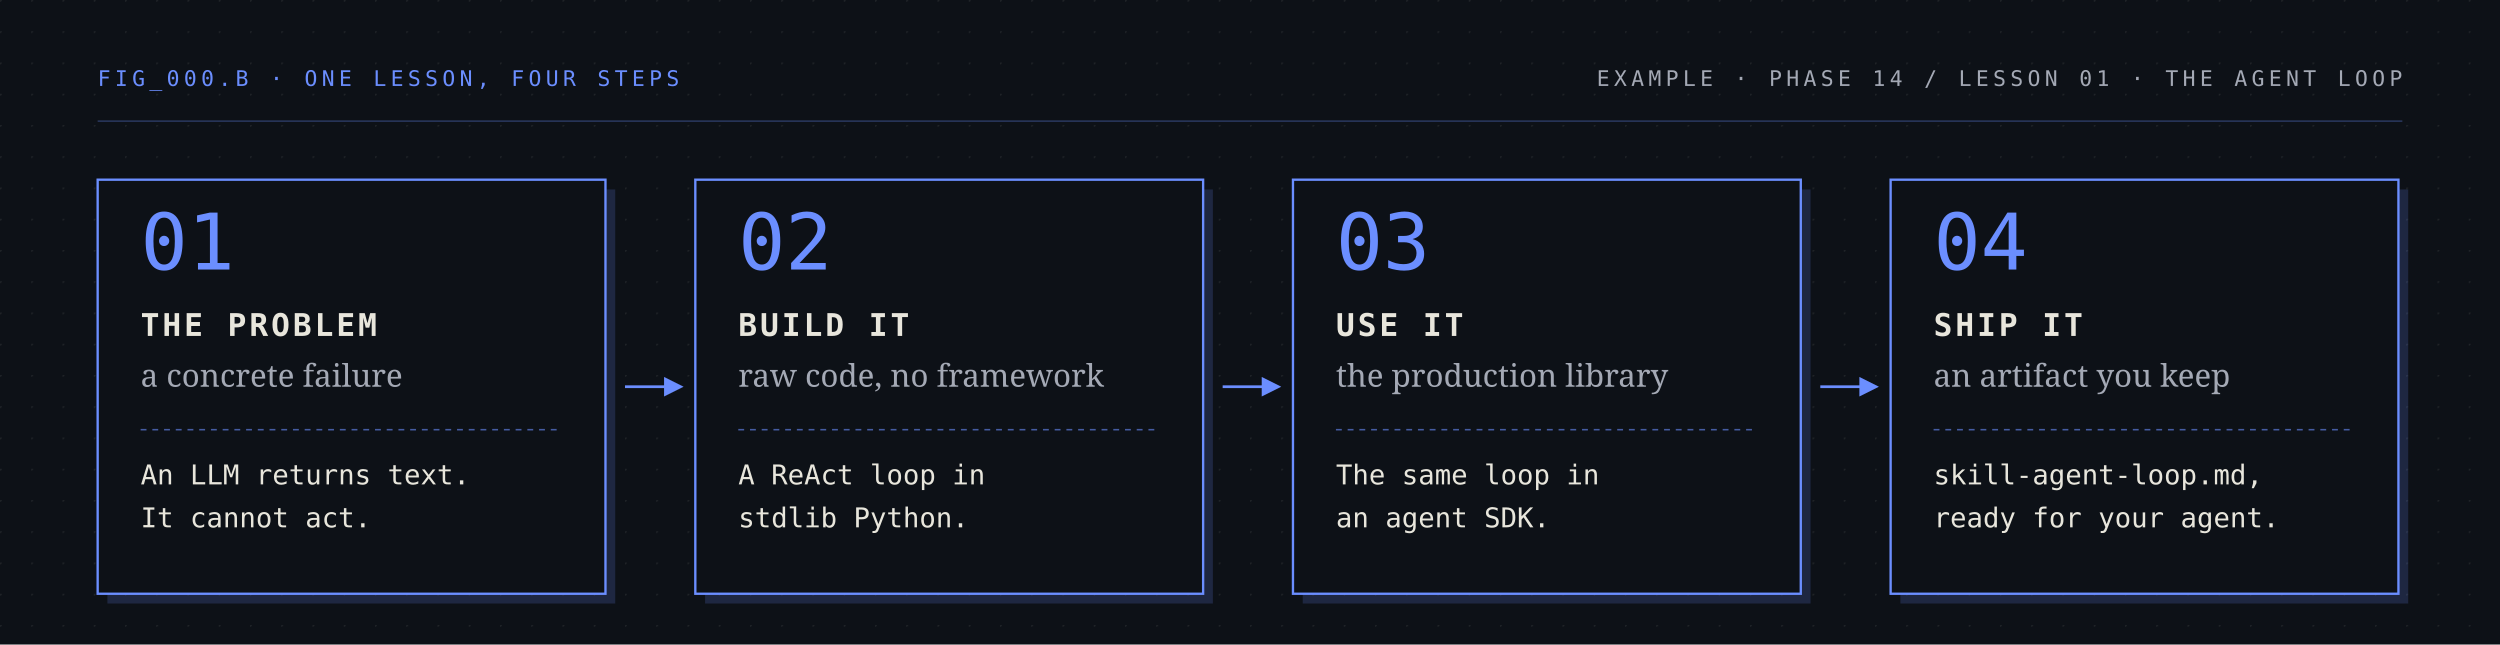
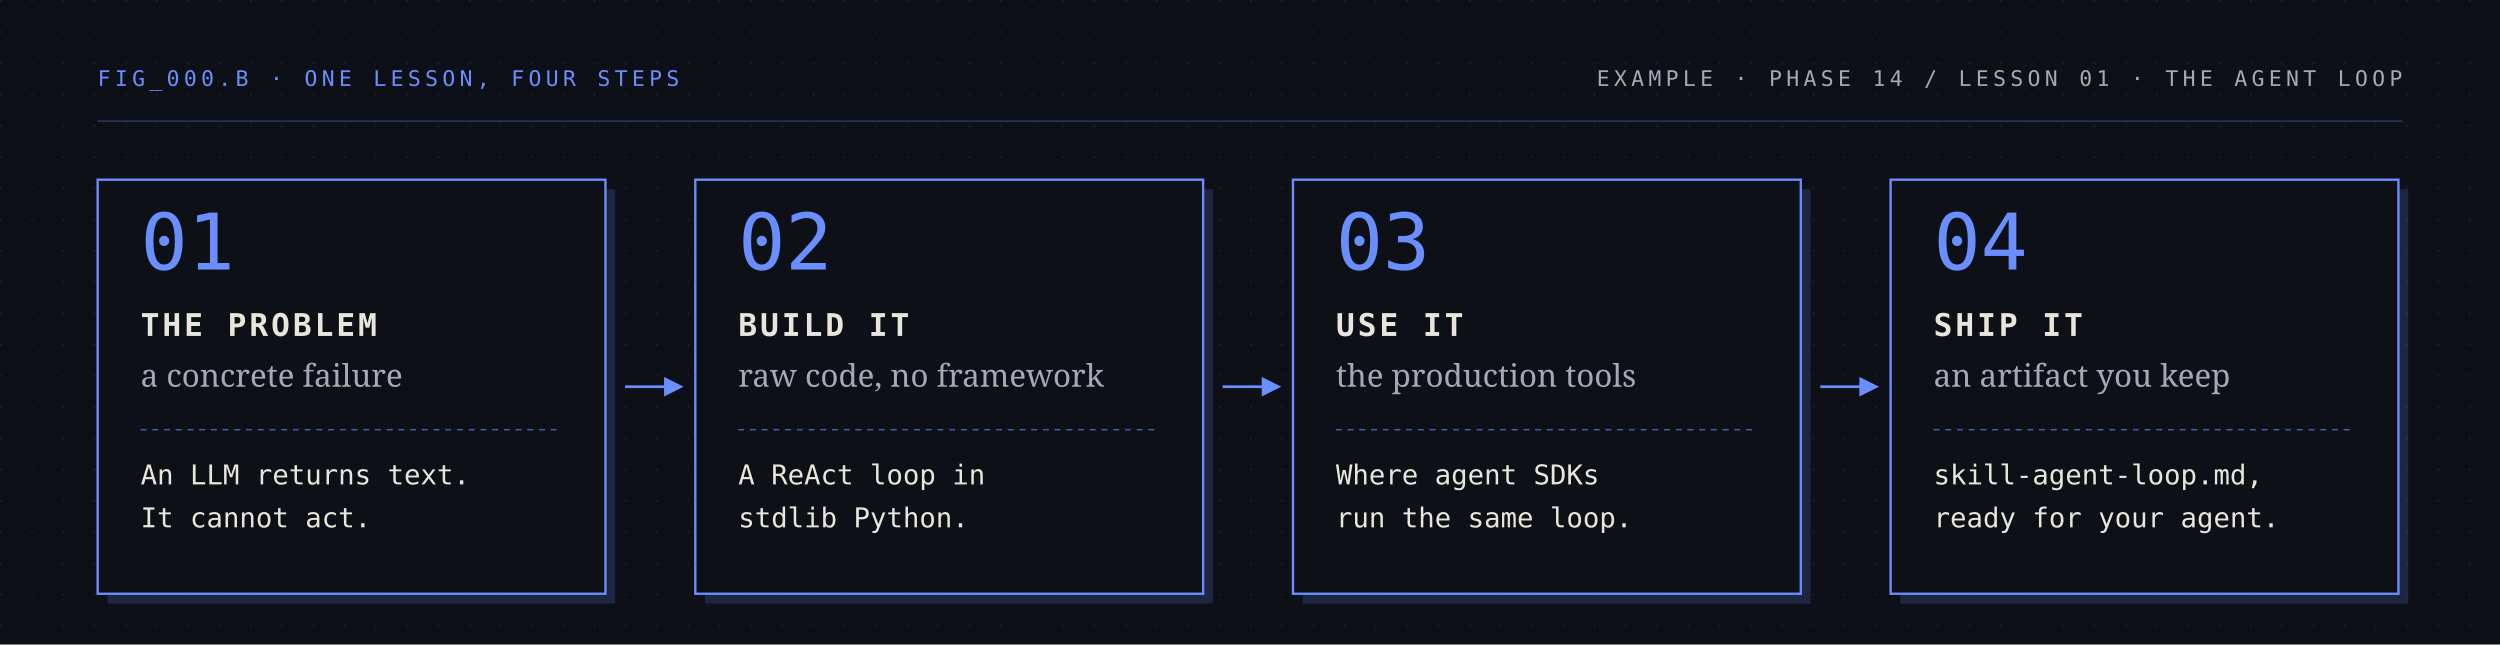
- <svg xmlns="http://www.w3.org/2000/svg" width="1280" height="330" viewBox="0 0 1280 330" role="img" aria-label="One lesson, four steps: the problem, build it from scratch, use the production library, ship an artifact you keep. Example: Phase 14, Lesson 01, the agent loop.">
+ <svg xmlns="http://www.w3.org/2000/svg" width="1280" height="330" viewBox="0 0 1280 330" role="img" aria-label="One lesson in four steps: the problem, build it from scratch, see where production tools do the same work, and ship an artifact you keep. The example is the agent loop lesson in Phase 14.">
  <defs>
    <pattern id="paper" width="16" height="16" patternUnits="userSpaceOnUse">
      <circle cx="0" cy="0" r="1" fill="#e8e6dc" fill-opacity="0.08" />
    </pattern>
  </defs>
  <rect width="1280" height="330" fill="#0d1117" />
  <rect width="1280" height="330" fill="url(#paper)" />
  <text x="50" y="44" font-family="'JetBrains Mono', ui-monospace, SFMono-Regular, Menlo, Consolas, monospace" font-size="11" fill="#6b8eff" letter-spacing="2.2">FIG_000.B  ·  ONE LESSON, FOUR STEPS</text>
  <text x="1230" y="44" font-family="'JetBrains Mono', ui-monospace, SFMono-Regular, Menlo, Consolas, monospace" font-size="11" fill="#a4a9b5" letter-spacing="2.2" text-anchor="end">EXAMPLE  ·  PHASE 14 / LESSON 01  ·  THE AGENT LOOP</text>
  <line x1="50" y1="62" x2="1230" y2="62" stroke="#6b8eff" stroke-width="0.6" stroke-opacity="0.4" />
  <rect x="55" y="97" width="260" height="212" fill="#6b8eff" fill-opacity="0.18" />
  <rect x="50" y="92" width="260" height="212" fill="#0d1117" stroke="#6b8eff" stroke-width="1.2" />
  <text x="72.0" y="138.0" font-family="'VT323', ui-monospace, SFMono-Regular, Menlo, monospace" font-size="40" fill="#6b8eff">01</text>
  <text x="72.0" y="172.0" font-family="'JetBrains Mono', ui-monospace, SFMono-Regular, Menlo, Consolas, monospace" font-size="16" fill="#e8e6dc" font-weight="700" letter-spacing="1.5">THE PROBLEM</text>
  <text x="72.0" y="198.0" font-family="'Source Serif 4', Georgia, serif" font-size="16" fill="#a4a9b5">a concrete failure</text>
  <line x1="72.0" y1="220.0" x2="288.0" y2="220.0" stroke="#6b8eff" stroke-width="0.8" stroke-dasharray="3 3" stroke-opacity="0.6" />
  <text x="72.0" y="248.0" font-family="'JetBrains Mono', ui-monospace, SFMono-Regular, Menlo, Consolas, monospace" font-size="14" fill="#e8e6dc">An LLM returns text.</text>
  <text x="72.0" y="270.0" font-family="'JetBrains Mono', ui-monospace, SFMono-Regular, Menlo, Consolas, monospace" font-size="14" fill="#e8e6dc">It cannot act.</text>
  <line x1="320" y1="198.0" x2="342" y2="198.0" stroke="#6b8eff" stroke-width="1.4" />
  <polygon points="350,198.0 340,193.0 340,203.0" fill="#6b8eff" />
  <rect x="361" y="97" width="260" height="212" fill="#6b8eff" fill-opacity="0.18" />
  <rect x="356" y="92" width="260" height="212" fill="#0d1117" stroke="#6b8eff" stroke-width="1.2" />
  <text x="378.0" y="138.0" font-family="'VT323', ui-monospace, SFMono-Regular, Menlo, monospace" font-size="40" fill="#6b8eff">02</text>
  <text x="378.0" y="172.0" font-family="'JetBrains Mono', ui-monospace, SFMono-Regular, Menlo, Consolas, monospace" font-size="16" fill="#e8e6dc" font-weight="700" letter-spacing="1.5">BUILD IT</text>
  <text x="378.0" y="198.0" font-family="'Source Serif 4', Georgia, serif" font-size="16" fill="#a4a9b5">raw code, no framework</text>
  <line x1="378.0" y1="220.0" x2="594.0" y2="220.0" stroke="#6b8eff" stroke-width="0.8" stroke-dasharray="3 3" stroke-opacity="0.6" />
  <text x="378.0" y="248.0" font-family="'JetBrains Mono', ui-monospace, SFMono-Regular, Menlo, Consolas, monospace" font-size="14" fill="#e8e6dc">A ReAct loop in</text>
  <text x="378.0" y="270.0" font-family="'JetBrains Mono', ui-monospace, SFMono-Regular, Menlo, Consolas, monospace" font-size="14" fill="#e8e6dc">stdlib Python.</text>
  <line x1="626" y1="198.0" x2="648" y2="198.0" stroke="#6b8eff" stroke-width="1.4" />
  <polygon points="656,198.0 646,193.0 646,203.0" fill="#6b8eff" />
  <rect x="667" y="97" width="260" height="212" fill="#6b8eff" fill-opacity="0.18" />
  <rect x="662" y="92" width="260" height="212" fill="#0d1117" stroke="#6b8eff" stroke-width="1.2" />
  <text x="684.0" y="138.0" font-family="'VT323', ui-monospace, SFMono-Regular, Menlo, monospace" font-size="40" fill="#6b8eff">03</text>
  <text x="684.0" y="172.0" font-family="'JetBrains Mono', ui-monospace, SFMono-Regular, Menlo, Consolas, monospace" font-size="16" fill="#e8e6dc" font-weight="700" letter-spacing="1.5">USE IT</text>
-   <text x="684.0" y="198.0" font-family="'Source Serif 4', Georgia, serif" font-size="16" fill="#a4a9b5">the production library</text>
+   <text x="684.0" y="198.0" font-family="'Source Serif 4', Georgia, serif" font-size="16" fill="#a4a9b5">the production tools</text>
  <line x1="684.0" y1="220.0" x2="900.0" y2="220.0" stroke="#6b8eff" stroke-width="0.8" stroke-dasharray="3 3" stroke-opacity="0.6" />
-   <text x="684.0" y="248.0" font-family="'JetBrains Mono', ui-monospace, SFMono-Regular, Menlo, Consolas, monospace" font-size="14" fill="#e8e6dc">The same loop in</text>
-   <text x="684.0" y="270.0" font-family="'JetBrains Mono', ui-monospace, SFMono-Regular, Menlo, Consolas, monospace" font-size="14" fill="#e8e6dc">an agent SDK.</text>
+   <text x="684.0" y="248.0" font-family="'JetBrains Mono', ui-monospace, SFMono-Regular, Menlo, Consolas, monospace" font-size="14" fill="#e8e6dc">Where agent SDKs</text>
+   <text x="684.0" y="270.0" font-family="'JetBrains Mono', ui-monospace, SFMono-Regular, Menlo, Consolas, monospace" font-size="14" fill="#e8e6dc">run the same loop.</text>
  <line x1="932" y1="198.0" x2="954" y2="198.0" stroke="#6b8eff" stroke-width="1.4" />
  <polygon points="962,198.0 952,193.0 952,203.0" fill="#6b8eff" />
  <rect x="973" y="97" width="260" height="212" fill="#6b8eff" fill-opacity="0.18" />
  <rect x="968" y="92" width="260" height="212" fill="#0d1117" stroke="#6b8eff" stroke-width="1.2" />
  <text x="990.0" y="138.0" font-family="'VT323', ui-monospace, SFMono-Regular, Menlo, monospace" font-size="40" fill="#6b8eff">04</text>
  <text x="990.0" y="172.0" font-family="'JetBrains Mono', ui-monospace, SFMono-Regular, Menlo, Consolas, monospace" font-size="16" fill="#e8e6dc" font-weight="700" letter-spacing="1.5">SHIP IT</text>
  <text x="990.0" y="198.0" font-family="'Source Serif 4', Georgia, serif" font-size="16" fill="#a4a9b5">an artifact you keep</text>
  <line x1="990.0" y1="220.0" x2="1206.0" y2="220.0" stroke="#6b8eff" stroke-width="0.8" stroke-dasharray="3 3" stroke-opacity="0.6" />
  <text x="990.0" y="248.0" font-family="'JetBrains Mono', ui-monospace, SFMono-Regular, Menlo, Consolas, monospace" font-size="14" fill="#e8e6dc">skill-agent-loop.md,</text>
  <text x="990.0" y="270.0" font-family="'JetBrains Mono', ui-monospace, SFMono-Regular, Menlo, Consolas, monospace" font-size="14" fill="#e8e6dc">ready for your agent.</text>
</svg>
